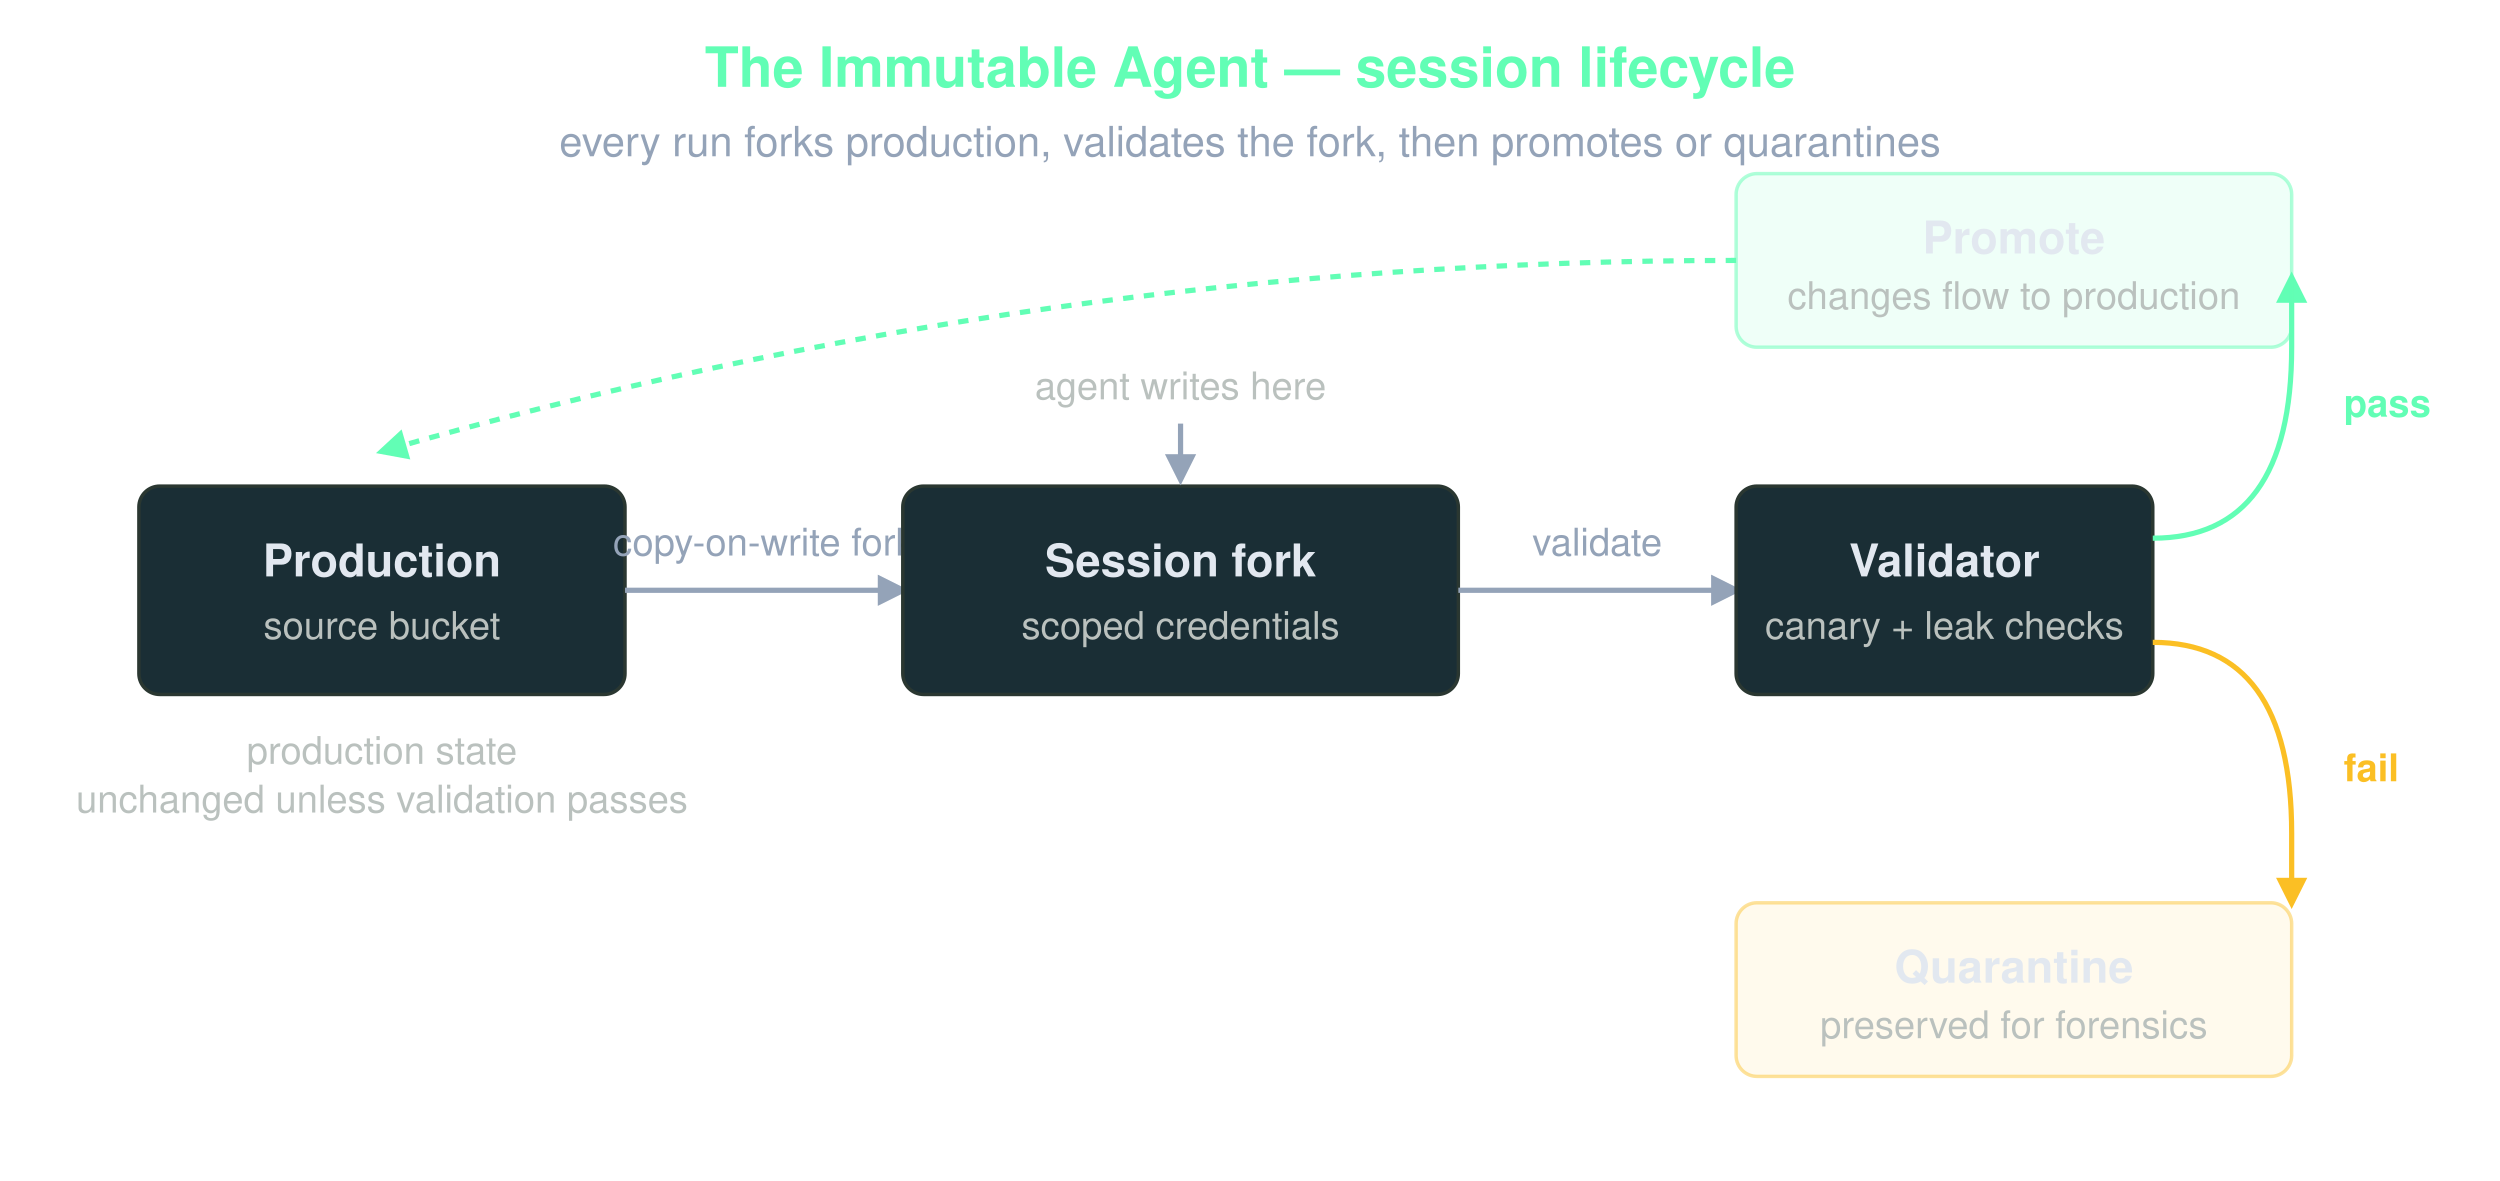
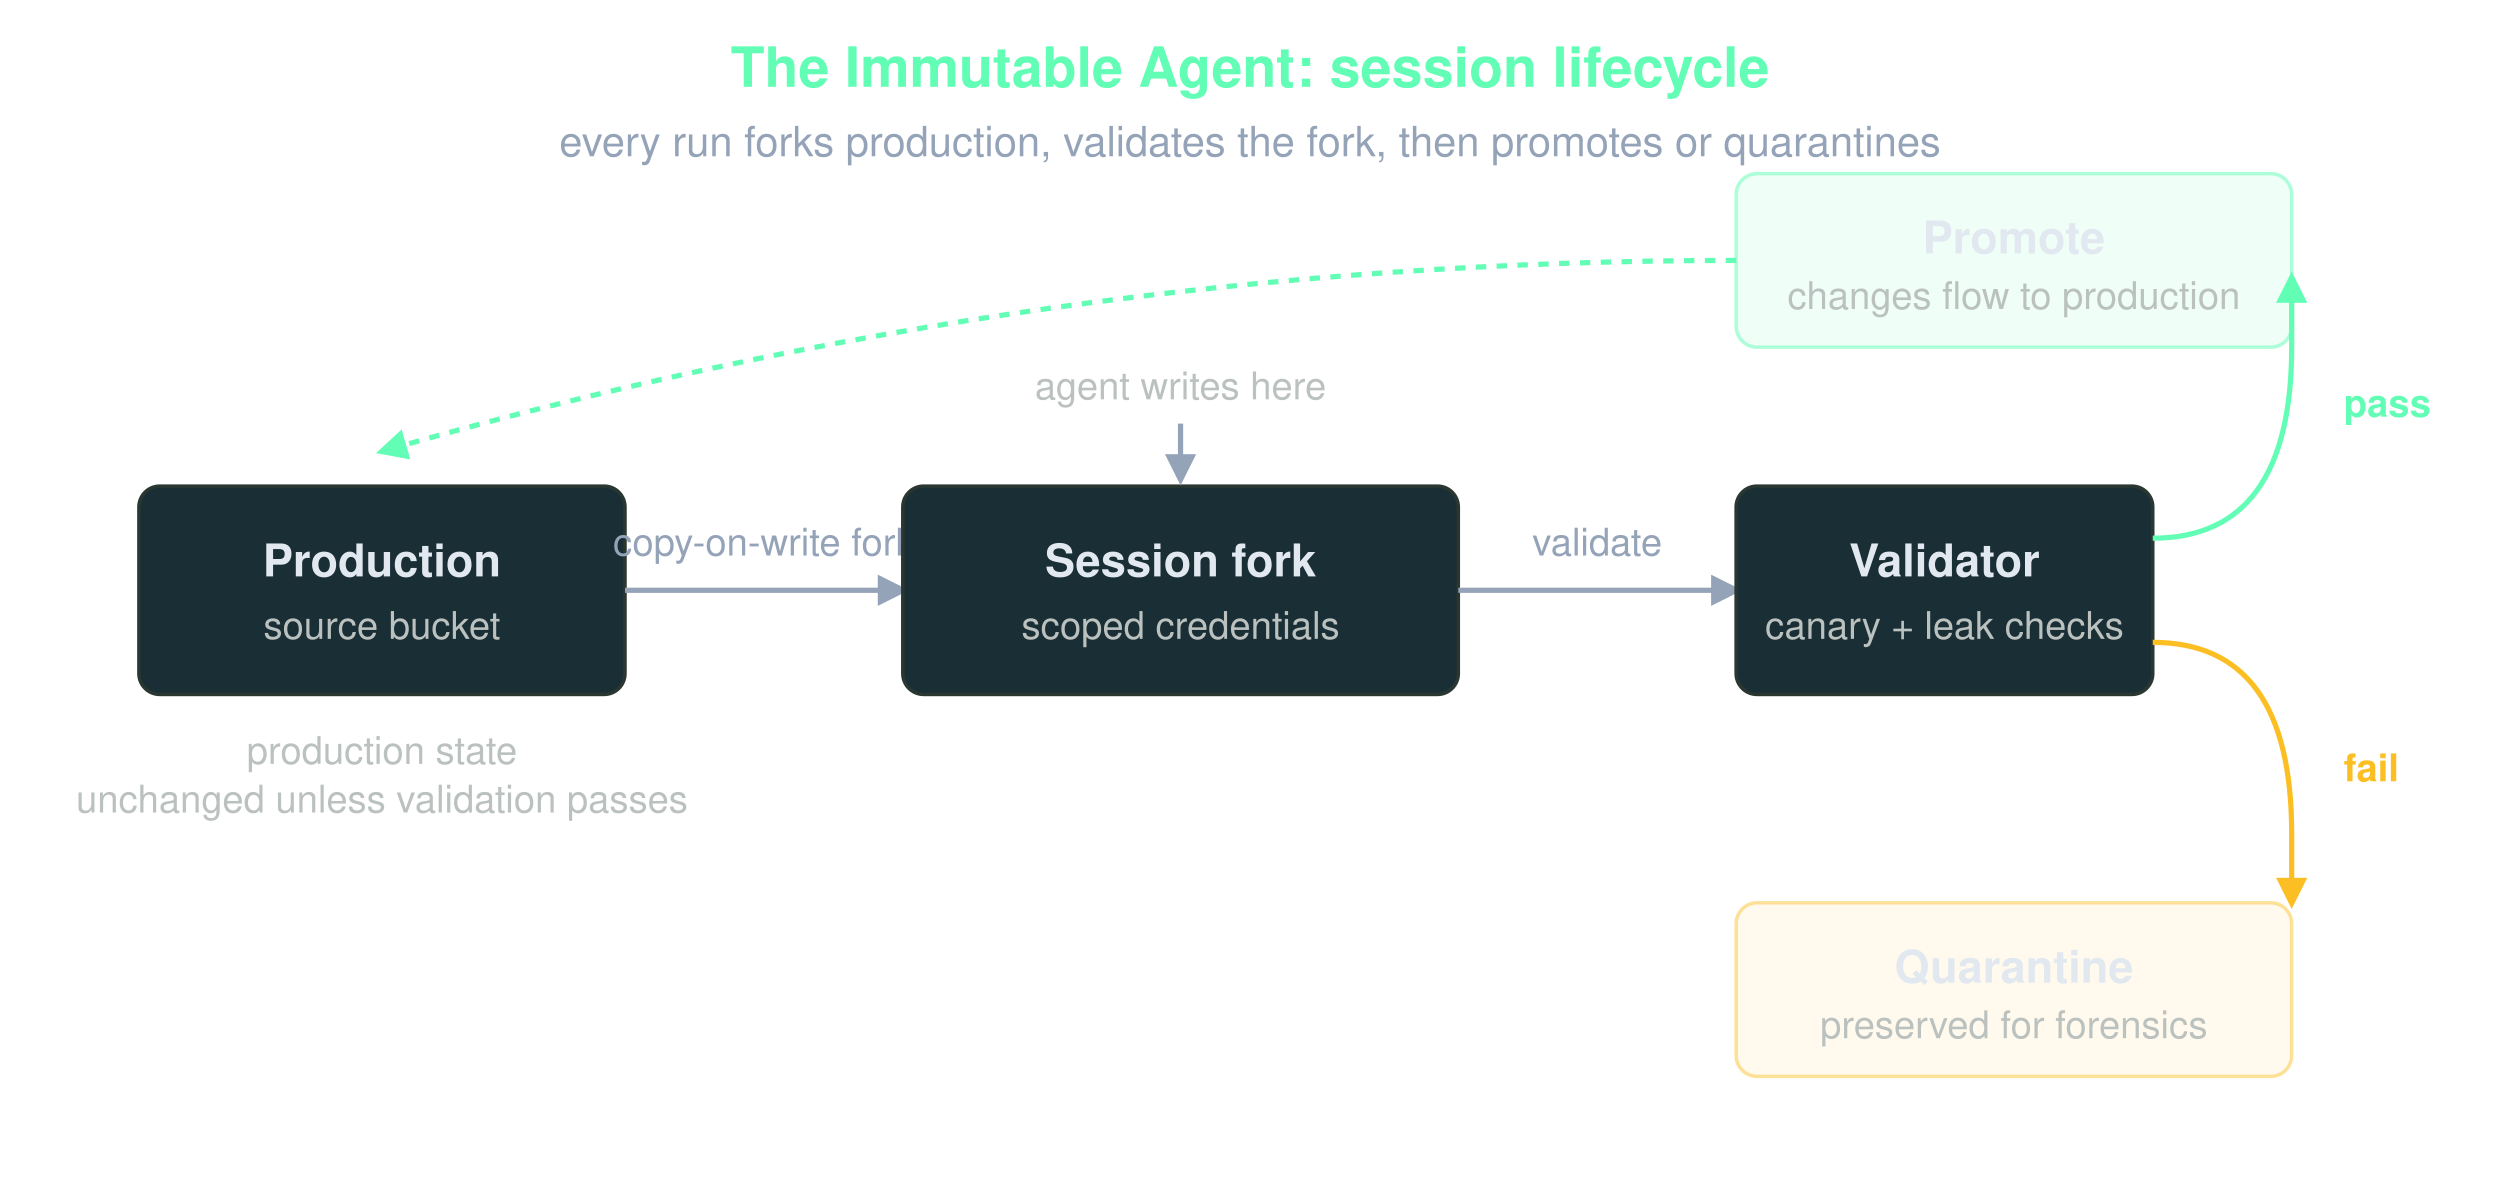
<svg xmlns="http://www.w3.org/2000/svg" viewBox="0 0 720 340" width="720" height="340" style="background: transparent">
  <style>
    text {
      font-family: "Hanken Grotesk", system-ui, -apple-system, "Segoe UI",
        Helvetica, Arial, sans-serif;
    }
    .title {
      font-size: 16px;
      fill: #62feb5;
      font-weight: 600;
    }
    .sub {
      font-size: 12px;
      fill: #94a3b8;
    }
    .label {
      font-size: 13px;
      fill: #e2e8f0;
      font-weight: 600;
    }
    .small {
      font-size: 11px;
      fill: #bac1be;
    }
    .edge {
      font-size: 11px;
      fill: #94a3b8;
      font-weight: 500;
    }
    .pass-edge {
      font-size: 11px;
      fill: #62feb5;
      font-weight: 600;
    }
    .fail-edge {
      font-size: 11px;
      fill: #fbbf24;
      font-weight: 600;
    }
    .box {
      rx: 6;
      ry: 6;
      fill: #1a2e35;
      stroke: #2a3731;
      stroke-width: 1;
    }
    .pass-box {
      rx: 6;
      ry: 6;
      fill: rgba(98, 254, 181, 0.1);
      stroke: rgba(98, 254, 181, 0.5);
      stroke-width: 1;
    }
    .fail-box {
      rx: 6;
      ry: 6;
      fill: rgba(251, 191, 36, 0.08);
      stroke: rgba(251, 191, 36, 0.45);
      stroke-width: 1;
    }
    .arrow {
      stroke: #94a3b8;
      stroke-width: 1.5;
      fill: none;
    }
    .pass-arrow {
      stroke: #62feb5;
      stroke-width: 1.5;
      fill: none;
    }
    .fail-arrow {
      stroke: #fbbf24;
      stroke-width: 1.5;
      fill: none;
    }
  </style>
  <defs>
    <marker id="arrowhead" viewBox="0 0 10 10" refX="8" refY="5" markerWidth="6" markerHeight="6" orient="auto">
      <path d="M0,0 L10,5 L0,10 z" fill="#94a3b8" />
    </marker>
    <marker id="arrowhead-pass" viewBox="0 0 10 10" refX="8" refY="5" markerWidth="6" markerHeight="6" orient="auto">
      <path d="M0,0 L10,5 L0,10 z" fill="#62feb5" />
    </marker>
    <marker id="arrowhead-fail" viewBox="0 0 10 10" refX="8" refY="5" markerWidth="6" markerHeight="6" orient="auto">
      <path d="M0,0 L10,5 L0,10 z" fill="#fbbf24" />
    </marker>
  </defs>
  <text x="360" y="25" text-anchor="middle" class="title">
-     The Immutable Agent — session lifecycle
+     The Immutable Agent: session lifecycle
  </text>
  <text x="360" y="45" text-anchor="middle" class="sub">
    every run forks production, validates the fork, then promotes or quarantines
  </text>
  <rect x="40" y="140" width="140" height="60" class="box" />
  <text x="110" y="166" text-anchor="middle" class="label">Production</text>
  <text x="110" y="184" text-anchor="middle" class="small">source bucket</text>
  <path d="M180 170 L260 170" class="arrow" marker-end="url(#arrowhead)" />
  <text x="220" y="160" text-anchor="middle" class="edge">copy-on-write fork</text>
  <rect x="260" y="140" width="160" height="60" class="box" />
  <text x="340" y="166" text-anchor="middle" class="label">Session fork</text>
  <text x="340" y="184" text-anchor="middle" class="small">scoped credentials</text>
  <text x="340" y="115" text-anchor="middle" class="small">agent writes here</text>
  <path d="M340 122 L340 138" class="arrow" marker-end="url(#arrowhead)" />
  <path d="M420 170 L500 170" class="arrow" marker-end="url(#arrowhead)" />
  <text x="460" y="160" text-anchor="middle" class="edge">validate</text>
  <rect x="500" y="140" width="120" height="60" class="box" />
  <text x="560" y="166" text-anchor="middle" class="label">Validator</text>
  <text x="560" y="184" text-anchor="middle" class="small">canary + leak checks</text>
  <path d="M620 155 Q660 155 660 100 L660 80" class="pass-arrow" marker-end="url(#arrowhead-pass)" />
  <text x="675" y="120" class="pass-edge">pass</text>
  <path d="M620 185 Q660 185 660 240 L660 260" class="fail-arrow" marker-end="url(#arrowhead-fail)" />
  <text x="675" y="225" class="fail-edge">fail</text>
  <rect x="500" y="50" width="160" height="50" class="pass-box" />
  <text x="580" y="73" text-anchor="middle" class="label">Promote</text>
  <text x="580" y="89" text-anchor="middle" class="small">changes flow to production</text>
  <path d="M500 75 Q300 75 110 130" class="pass-arrow" stroke-dasharray="3 3" marker-end="url(#arrowhead-pass)" />
  <rect x="500" y="260" width="160" height="50" class="fail-box" />
  <text x="580" y="283" text-anchor="middle" class="label">Quarantine</text>
  <text x="580" y="299" text-anchor="middle" class="small">preserved for forensics</text>
  <text x="110" y="220" text-anchor="middle" class="small" fill="#62feb5">
    production state
  </text>
  <text x="110" y="234" text-anchor="middle" class="small" fill="#62feb5">
    unchanged unless validation passes
  </text>
</svg>
